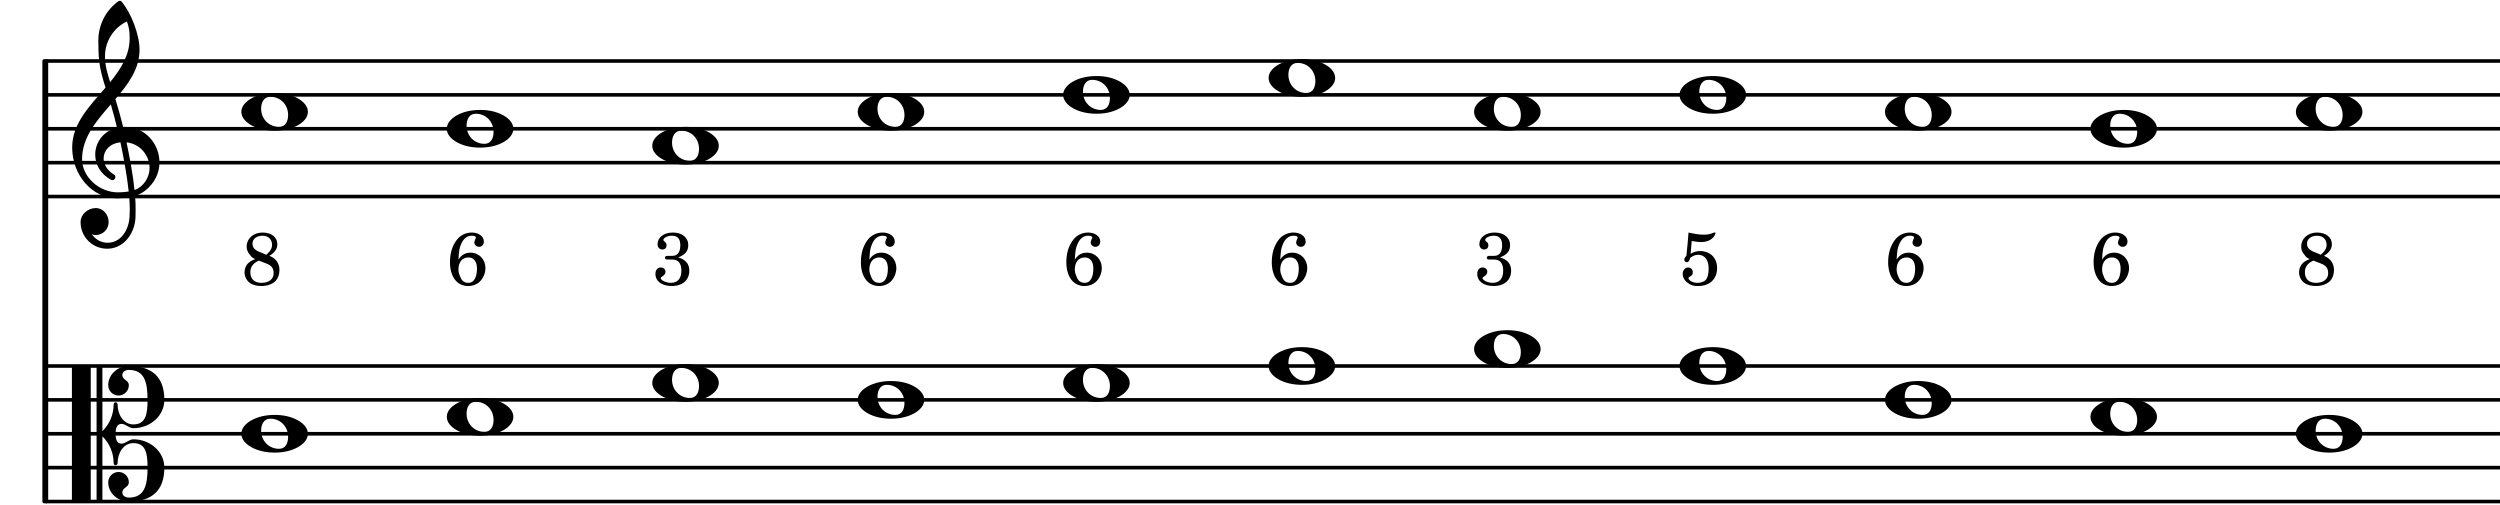
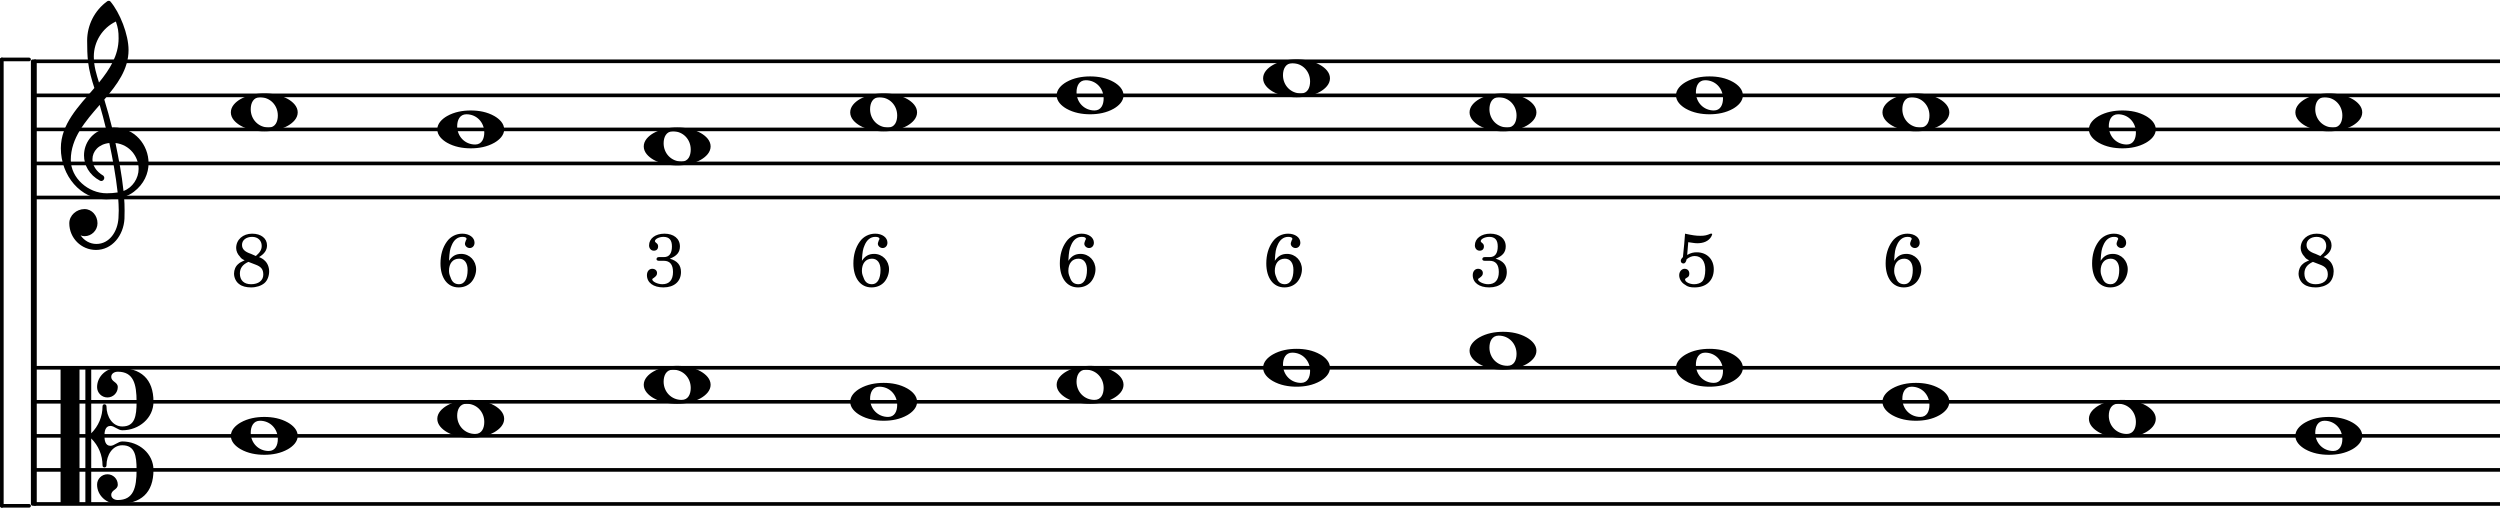
- <svg xmlns="http://www.w3.org/2000/svg" version="1.2" width="116.66mm" height="23.56mm" viewBox="-1.322 -0.024 73.759 14.899" preserveAspectRatio="xMinYMin meet">
+ <svg xmlns="http://www.w3.org/2000/svg" version="1.2" width="116.11mm" height="23.58mm" viewBox="-0.979 -0.024 73.417 14.907" preserveAspectRatio="xMinYMin meet">
  <line transform="translate(0, 5.776)" stroke-linejoin="round" stroke-linecap="round" stroke-width="0.107" stroke="currentColor" x1="0.054" y1="-0" x2="72.438" y2="-0" />
  <line transform="translate(0, 4.776)" stroke-linejoin="round" stroke-linecap="round" stroke-width="0.107" stroke="currentColor" x1="0.054" y1="-0" x2="72.438" y2="-0" />
  <line transform="translate(0, 3.776)" stroke-linejoin="round" stroke-linecap="round" stroke-width="0.107" stroke="currentColor" x1="0.054" y1="-0" x2="72.438" y2="-0" />
  <line transform="translate(0, 2.776)" stroke-linejoin="round" stroke-linecap="round" stroke-width="0.107" stroke="currentColor" x1="0.054" y1="-0" x2="72.438" y2="-0" />
  <line transform="translate(0, 1.776)" stroke-linejoin="round" stroke-linecap="round" stroke-width="0.107" stroke="currentColor" x1="0.054" y1="-0" x2="72.438" y2="-0" />
  <line transform="translate(0, 14.776)" stroke-linejoin="round" stroke-linecap="round" stroke-width="0.107" stroke="currentColor" x1="0.054" y1="-0" x2="72.438" y2="-0" />
  <line transform="translate(0, 13.776)" stroke-linejoin="round" stroke-linecap="round" stroke-width="0.107" stroke="currentColor" x1="0.054" y1="-0" x2="72.438" y2="-0" />
  <line transform="translate(0, 12.776)" stroke-linejoin="round" stroke-linecap="round" stroke-width="0.107" stroke="currentColor" x1="0.054" y1="-0" x2="72.438" y2="-0" />
  <line transform="translate(0, 11.776)" stroke-linejoin="round" stroke-linecap="round" stroke-width="0.107" stroke="currentColor" x1="0.054" y1="-0" x2="72.438" y2="-0" />
  <line transform="translate(0, 10.776)" stroke-linejoin="round" stroke-linecap="round" stroke-width="0.107" stroke="currentColor" x1="0.054" y1="-0" x2="72.438" y2="-0" />
  <path transform="translate(5.8, 12.776) scale(0.004, -0.004)" d="M214 111c-49 0 -68 -43 -68 -88c0 -75 57 -134 132 -134c49 0 67 43 67 88c0 75 -56 134 -131 134zM491 0c0 -43 -34 -76 -72 -98c-53 -30 -113 -41 -173 -41s-121 11 -174 41c-38 22 -72 55 -72 98s34 76 72 98c53 30 114 41 174 41s120 -11 173 -41 c38 -22 72 -55 72 -98z" fill="currentColor" />
  <path transform="translate(48.2399, 2.776) scale(0.004, -0.004)" d="M214 111c-49 0 -68 -43 -68 -88c0 -75 57 -134 132 -134c49 0 67 43 67 88c0 75 -56 134 -131 134zM491 0c0 -43 -34 -76 -72 -98c-53 -30 -113 -41 -173 -41s-121 11 -174 41c-38 22 -72 55 -72 98s34 76 72 98c53 30 114 41 174 41s120 -11 173 -41 c38 -22 72 -55 72 -98z" fill="currentColor" />
  <text transform="translate(48.2399, 8.3851)" font-family="Century Schoolbook L" font-size="2.2" text-anchor="start" fill="currentColor">
    <tspan>
5</tspan>
  </text>
  <path transform="translate(48.2399, 10.776) scale(0.004, -0.004)" d="M214 111c-49 0 -68 -43 -68 -88c0 -75 57 -134 132 -134c49 0 67 43 67 88c0 75 -56 134 -131 134zM491 0c0 -43 -34 -76 -72 -98c-53 -30 -113 -41 -173 -41s-121 11 -174 41c-38 22 -72 55 -72 98s34 76 72 98c53 30 114 41 174 41s120 -11 173 -41 c38 -22 72 -55 72 -98z" fill="currentColor" />
  <path transform="translate(36.1142, 2.276) scale(0.004, -0.004)" d="M214 111c-49 0 -68 -43 -68 -88c0 -75 57 -134 132 -134c49 0 67 43 67 88c0 75 -56 134 -131 134zM491 0c0 -43 -34 -76 -72 -98c-53 -30 -113 -41 -173 -41s-121 11 -174 41c-38 22 -72 55 -72 98s34 76 72 98c53 30 114 41 174 41s120 -11 173 -41 c38 -22 72 -55 72 -98z" fill="currentColor" />
  <text transform="translate(36.1142, 8.3851)" font-family="Century Schoolbook L" font-size="2.2" text-anchor="start" fill="currentColor">
    <tspan>
6</tspan>
  </text>
  <path transform="translate(36.1142, 10.776) scale(0.004, -0.004)" d="M214 111c-49 0 -68 -43 -68 -88c0 -75 57 -134 132 -134c49 0 67 43 67 88c0 75 -56 134 -131 134zM491 0c0 -43 -34 -76 -72 -98c-53 -30 -113 -41 -173 -41s-121 11 -174 41c-38 22 -72 55 -72 98s34 76 72 98c53 30 114 41 174 41s120 -11 173 -41 c38 -22 72 -55 72 -98z" fill="currentColor" />
  <path transform="translate(42.177, 3.276) scale(0.004, -0.004)" d="M214 111c-49 0 -68 -43 -68 -88c0 -75 57 -134 132 -134c49 0 67 43 67 88c0 75 -56 134 -131 134zM491 0c0 -43 -34 -76 -72 -98c-53 -30 -113 -41 -173 -41s-121 11 -174 41c-38 22 -72 55 -72 98s34 76 72 98c53 30 114 41 174 41s120 -11 173 -41 c38 -22 72 -55 72 -98z" fill="currentColor" />
  <text transform="translate(42.177, 8.3851)" font-family="Century Schoolbook L" font-size="2.2" text-anchor="start" fill="currentColor">
    <tspan>
3</tspan>
  </text>
  <path transform="translate(42.177, 10.276) scale(0.004, -0.004)" d="M214 111c-49 0 -68 -43 -68 -88c0 -75 57 -134 132 -134c49 0 67 43 67 88c0 75 -56 134 -131 134zM491 0c0 -43 -34 -76 -72 -98c-53 -30 -113 -41 -173 -41s-121 11 -174 41c-38 22 -72 55 -72 98s34 76 72 98c53 30 114 41 174 41s120 -11 173 -41 c38 -22 72 -55 72 -98z" fill="currentColor" />
  <path transform="translate(66.4284, 3.276) scale(0.004, -0.004)" d="M214 111c-49 0 -68 -43 -68 -88c0 -75 57 -134 132 -134c49 0 67 43 67 88c0 75 -56 134 -131 134zM491 0c0 -43 -34 -76 -72 -98c-53 -30 -113 -41 -173 -41s-121 11 -174 41c-38 22 -72 55 -72 98s34 76 72 98c53 30 114 41 174 41s120 -11 173 -41 c38 -22 72 -55 72 -98z" fill="currentColor" />
  <text transform="translate(66.4284, 8.3851)" font-family="Century Schoolbook L" font-size="2.2" text-anchor="start" fill="currentColor">
    <tspan>
8</tspan>
  </text>
  <path transform="translate(66.4284, 12.776) scale(0.004, -0.004)" d="M214 111c-49 0 -68 -43 -68 -88c0 -75 57 -134 132 -134c49 0 67 43 67 88c0 75 -56 134 -131 134zM491 0c0 -43 -34 -76 -72 -98c-53 -30 -113 -41 -173 -41s-121 11 -174 41c-38 22 -72 55 -72 98s34 76 72 98c53 30 114 41 174 41s120 -11 173 -41 c38 -22 72 -55 72 -98z" fill="currentColor" />
  <path transform="translate(54.3027, 3.276) scale(0.004, -0.004)" d="M214 111c-49 0 -68 -43 -68 -88c0 -75 57 -134 132 -134c49 0 67 43 67 88c0 75 -56 134 -131 134zM491 0c0 -43 -34 -76 -72 -98c-53 -30 -113 -41 -173 -41s-121 11 -174 41c-38 22 -72 55 -72 98s34 76 72 98c53 30 114 41 174 41s120 -11 173 -41 c38 -22 72 -55 72 -98z" fill="currentColor" />
  <text transform="translate(54.3027, 8.3851)" font-family="Century Schoolbook L" font-size="2.2" text-anchor="start" fill="currentColor">
    <tspan>
6</tspan>
  </text>
  <path transform="translate(54.3027, 11.776) scale(0.004, -0.004)" d="M214 111c-49 0 -68 -43 -68 -88c0 -75 57 -134 132 -134c49 0 67 43 67 88c0 75 -56 134 -131 134zM491 0c0 -43 -34 -76 -72 -98c-53 -30 -113 -41 -173 -41s-121 11 -174 41c-38 22 -72 55 -72 98s34 76 72 98c53 30 114 41 174 41s120 -11 173 -41 c38 -22 72 -55 72 -98z" fill="currentColor" />
  <path transform="translate(60.3656, 3.776) scale(0.004, -0.004)" d="M214 111c-49 0 -68 -43 -68 -88c0 -75 57 -134 132 -134c49 0 67 43 67 88c0 75 -56 134 -131 134zM491 0c0 -43 -34 -76 -72 -98c-53 -30 -113 -41 -173 -41s-121 11 -174 41c-38 22 -72 55 -72 98s34 76 72 98c53 30 114 41 174 41s120 -11 173 -41 c38 -22 72 -55 72 -98z" fill="currentColor" />
  <text transform="translate(60.3656, 8.3851)" font-family="Century Schoolbook L" font-size="2.2" text-anchor="start" fill="currentColor">
    <tspan>
6</tspan>
  </text>
  <path transform="translate(60.3656, 12.276) scale(0.004, -0.004)" d="M214 111c-49 0 -68 -43 -68 -88c0 -75 57 -134 132 -134c49 0 67 43 67 88c0 75 -56 134 -131 134zM491 0c0 -43 -34 -76 -72 -98c-53 -30 -113 -41 -173 -41s-121 11 -174 41c-38 22 -72 55 -72 98s34 76 72 98c53 30 114 41 174 41s120 -11 173 -41 c38 -22 72 -55 72 -98z" fill="currentColor" />
  <path transform="translate(11.8628, 3.776) scale(0.004, -0.004)" d="M214 111c-49 0 -68 -43 -68 -88c0 -75 57 -134 132 -134c49 0 67 43 67 88c0 75 -56 134 -131 134zM491 0c0 -43 -34 -76 -72 -98c-53 -30 -113 -41 -173 -41s-121 11 -174 41c-38 22 -72 55 -72 98s34 76 72 98c53 30 114 41 174 41s120 -11 173 -41 c38 -22 72 -55 72 -98z" fill="currentColor" />
  <text transform="translate(11.8628, 8.3851)" font-family="Century Schoolbook L" font-size="2.2" text-anchor="start" fill="currentColor">
    <tspan>
6</tspan>
  </text>
  <path transform="translate(11.8628, 12.276) scale(0.004, -0.004)" d="M214 111c-49 0 -68 -43 -68 -88c0 -75 57 -134 132 -134c49 0 67 43 67 88c0 75 -56 134 -131 134zM491 0c0 -43 -34 -76 -72 -98c-53 -30 -113 -41 -173 -41s-121 11 -174 41c-38 22 -72 55 -72 98s34 76 72 98c53 30 114 41 174 41s120 -11 173 -41 c38 -22 72 -55 72 -98z" fill="currentColor" />
  <path transform="translate(5.8, 3.276) scale(0.004, -0.004)" d="M214 111c-49 0 -68 -43 -68 -88c0 -75 57 -134 132 -134c49 0 67 43 67 88c0 75 -56 134 -131 134zM491 0c0 -43 -34 -76 -72 -98c-53 -30 -113 -41 -173 -41s-121 11 -174 41c-38 22 -72 55 -72 98s34 76 72 98c53 30 114 41 174 41s120 -11 173 -41 c38 -22 72 -55 72 -98z" fill="currentColor" />
  <path transform="translate(17.9257, 4.276) scale(0.004, -0.004)" d="M214 111c-49 0 -68 -43 -68 -88c0 -75 57 -134 132 -134c49 0 67 43 67 88c0 75 -56 134 -131 134zM491 0c0 -43 -34 -76 -72 -98c-53 -30 -113 -41 -173 -41s-121 11 -174 41c-38 22 -72 55 -72 98s34 76 72 98c53 30 114 41 174 41s120 -11 173 -41 c38 -22 72 -55 72 -98z" fill="currentColor" />
+   <line transform="translate(-0.9253, 8.276)" stroke-linejoin="round" stroke-linecap="round" stroke-width="0.107" stroke="currentColor" x1="0" y1="-6.554" x2="0.8" y2="-6.554" />
+   <line transform="translate(-0.9253, 8.276)" stroke-linejoin="round" stroke-linecap="round" stroke-width="0.107" stroke="currentColor" x1="0" y1="6.554" x2="0.8" y2="6.554" />
+   <line transform="translate(-0.9253, 8.276)" stroke-linejoin="round" stroke-linecap="round" stroke-width="0.107" stroke="currentColor" x1="0" y1="6.554" x2="0" y2="-6.554" />
  <rect transform="translate(-0.0717, 8.276)" x="0" y="-6.554" width="0.172" height="13.107" ry="0.054" fill="currentColor" />
  <path transform="translate(0.8, 12.776) scale(0.004, -0.004)" d="M322 0c0 -32 6 -73 44 -73c29 0 56 32 87 32c123 0 229 -90 229 -209c0 -168 -91 -250 -262 -250c-82 0 -152 62 -152 142c0 42 34 76 76 76s76 -34 76 -76c0 -39 -48 -37 -48 -76c0 -23 23 -37 48 -37c115 0 138 89 138 221c0 106 -13 181 -105 181 c-71 0 -116 -71 -116 -148c0 -10 -8 -15 -15 -15s-14 5 -14 15c0 75 -30 146 -83 198v-470c0 -6 -5 -11 -11 -11h-21c-6 0 -11 5 -11 11v978c0 6 5 11 11 11h21c6 0 11 -5 11 -11v-470c53 52 83 123 83 198c0 10 7 15 14 15s15 -5 15 -15c0 -77 45 -148 116 -148 c92 0 105 75 105 181c0 132 -23 221 -138 221c-25 0 -48 -14 -48 -37c0 -39 48 -37 48 -76c0 -42 -34 -76 -76 -76s-76 34 -76 76c0 80 70 142 152 142c171 0 262 -82 262 -250c0 -119 -106 -209 -229 -209c-31 0 -58 32 -87 32c-38 0 -44 -41 -44 -73zM128 -500h-117 c-6 0 -11 5 -11 11v978c0 6 5 11 11 11h117c6 0 11 -5 11 -11v-978c0 -6 -5 -11 -11 -11z" fill="currentColor" />
  <path transform="translate(23.9885, 3.276) scale(0.004, -0.004)" d="M214 111c-49 0 -68 -43 -68 -88c0 -75 57 -134 132 -134c49 0 67 43 67 88c0 75 -56 134 -131 134zM491 0c0 -43 -34 -76 -72 -98c-53 -30 -113 -41 -173 -41s-121 11 -174 41c-38 22 -72 55 -72 98s34 76 72 98c53 30 114 41 174 41s120 -11 173 -41 c38 -22 72 -55 72 -98z" fill="currentColor" />
  <text transform="translate(23.9885, 8.3851)" font-family="Century Schoolbook L" font-size="2.2" text-anchor="start" fill="currentColor">
    <tspan>
6</tspan>
  </text>
  <path transform="translate(23.9885, 11.776) scale(0.004, -0.004)" d="M214 111c-49 0 -68 -43 -68 -88c0 -75 57 -134 132 -134c49 0 67 43 67 88c0 75 -56 134 -131 134zM491 0c0 -43 -34 -76 -72 -98c-53 -30 -113 -41 -173 -41s-121 11 -174 41c-38 22 -72 55 -72 98s34 76 72 98c53 30 114 41 174 41s120 -11 173 -41 c38 -22 72 -55 72 -98z" fill="currentColor" />
  <path transform="translate(0.8, 4.776) scale(0.004, -0.004)" d="M378 263c4 0 7 1 11 1c156 0 257 -129 257 -262c0 -76 -34 -154 -108 -210c-22 -17 -46 -29 -72 -37c3 -34 4 -68 4 -102c0 -20 0 -40 -1 -60c-7 -121 -90 -228 -209 -228c-108 0 -196 87 -196 196c0 58 53 104 112 104c54 0 95 -48 95 -104c0 -52 -43 -95 -95 -95 c-10 0 -20 2 -29 6c26 -38 68 -63 116 -63c96 0 156 91 162 190c1 19 2 37 2 56c0 30 -2 60 -4 90c-29 -5 -58 -8 -88 -8c-188 0 -333 173 -333 375c0 177 130 307 246 442c-20 62 -38 125 -46 190c-6 52 -7 104 -7 157c0 115 55 223 148 290c3 2 7 3 11 3s8 -1 11 -4 c71 -83 134 -244 134 -357c0 -143 -85 -255 -178 -364c21 -68 40 -137 57 -206zM462 -202c67 24 111 94 111 162c0 89 -65 178 -170 190c24 -115 46 -230 59 -352zM75 26c0 -134 129 -245 263 -245c28 0 55 2 81 6c-14 126 -36 244 -61 363c-79 -8 -124 -61 -124 -119 c0 -43 25 -89 80 -121c5 -5 7 -11 7 -16c0 -12 -10 -23 -22 -23c-3 0 -6 1 -9 2c-81 43 -118 116 -118 186c0 89 58 175 161 198c-14 58 -29 116 -46 173c-106 -122 -212 -244 -212 -404zM406 1042c-99 -47 -162 -148 -162 -257c0 -73 20 -132 38 -191 c79 97 144 199 144 324c0 53 -4 76 -20 124z" fill="currentColor" />
  <path transform="translate(30.0514, 2.776) scale(0.004, -0.004)" d="M214 111c-49 0 -68 -43 -68 -88c0 -75 57 -134 132 -134c49 0 67 43 67 88c0 75 -56 134 -131 134zM491 0c0 -43 -34 -76 -72 -98c-53 -30 -113 -41 -173 -41s-121 11 -174 41c-38 22 -72 55 -72 98s34 76 72 98c53 30 114 41 174 41s120 -11 173 -41 c38 -22 72 -55 72 -98z" fill="currentColor" />
  <text transform="translate(30.0514, 8.3851)" font-family="Century Schoolbook L" font-size="2.2" text-anchor="start" fill="currentColor">
    <tspan>
6</tspan>
  </text>
  <path transform="translate(30.0514, 11.276) scale(0.004, -0.004)" d="M214 111c-49 0 -68 -43 -68 -88c0 -75 57 -134 132 -134c49 0 67 43 67 88c0 75 -56 134 -131 134zM491 0c0 -43 -34 -76 -72 -98c-53 -30 -113 -41 -173 -41s-121 11 -174 41c-38 22 -72 55 -72 98s34 76 72 98c53 30 114 41 174 41s120 -11 173 -41 c38 -22 72 -55 72 -98z" fill="currentColor" />
  <text transform="translate(17.9257, 8.3851)" font-family="Century Schoolbook L" font-size="2.2" text-anchor="start" fill="currentColor">
    <tspan>
3</tspan>
  </text>
  <path transform="translate(17.9257, 11.276) scale(0.004, -0.004)" d="M214 111c-49 0 -68 -43 -68 -88c0 -75 57 -134 132 -134c49 0 67 43 67 88c0 75 -56 134 -131 134zM491 0c0 -43 -34 -76 -72 -98c-53 -30 -113 -41 -173 -41s-121 11 -174 41c-38 22 -72 55 -72 98s34 76 72 98c53 30 114 41 174 41s120 -11 173 -41 c38 -22 72 -55 72 -98z" fill="currentColor" />
  <text transform="translate(5.8, 8.3851)" font-family="Century Schoolbook L" font-size="2.2" text-anchor="start" fill="currentColor">
    <tspan>
8</tspan>
  </text>
</svg>
